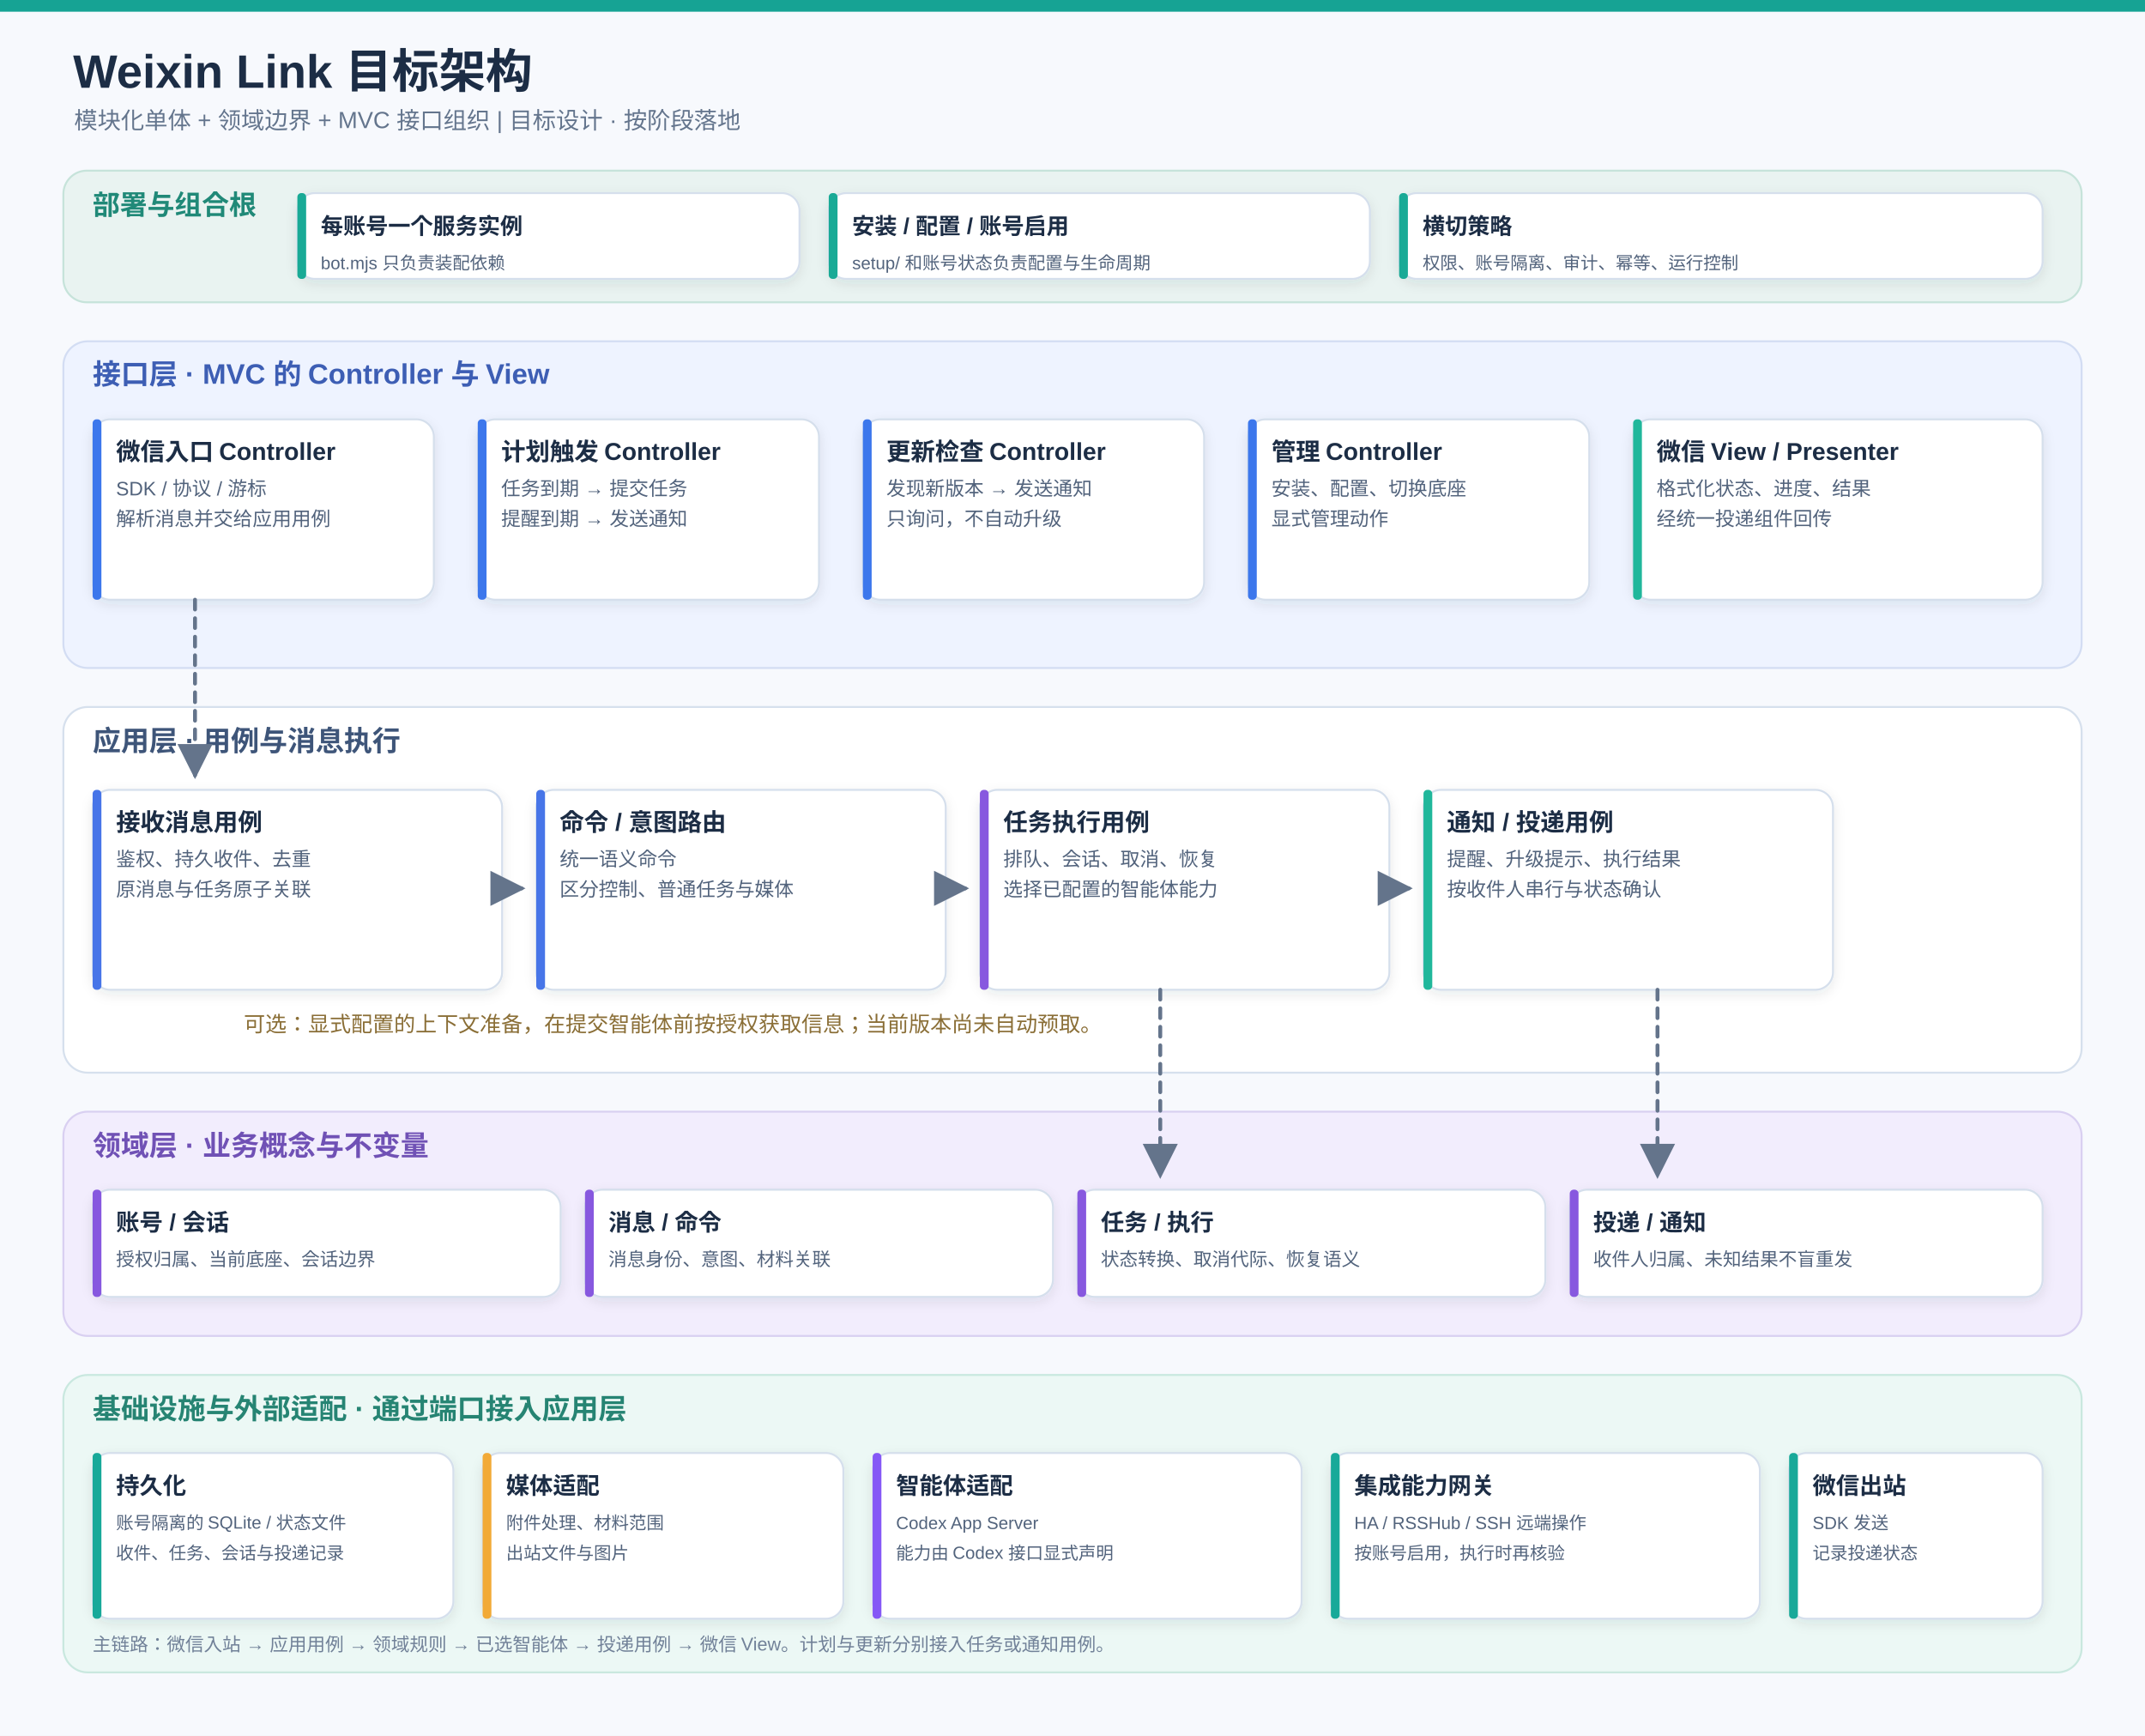
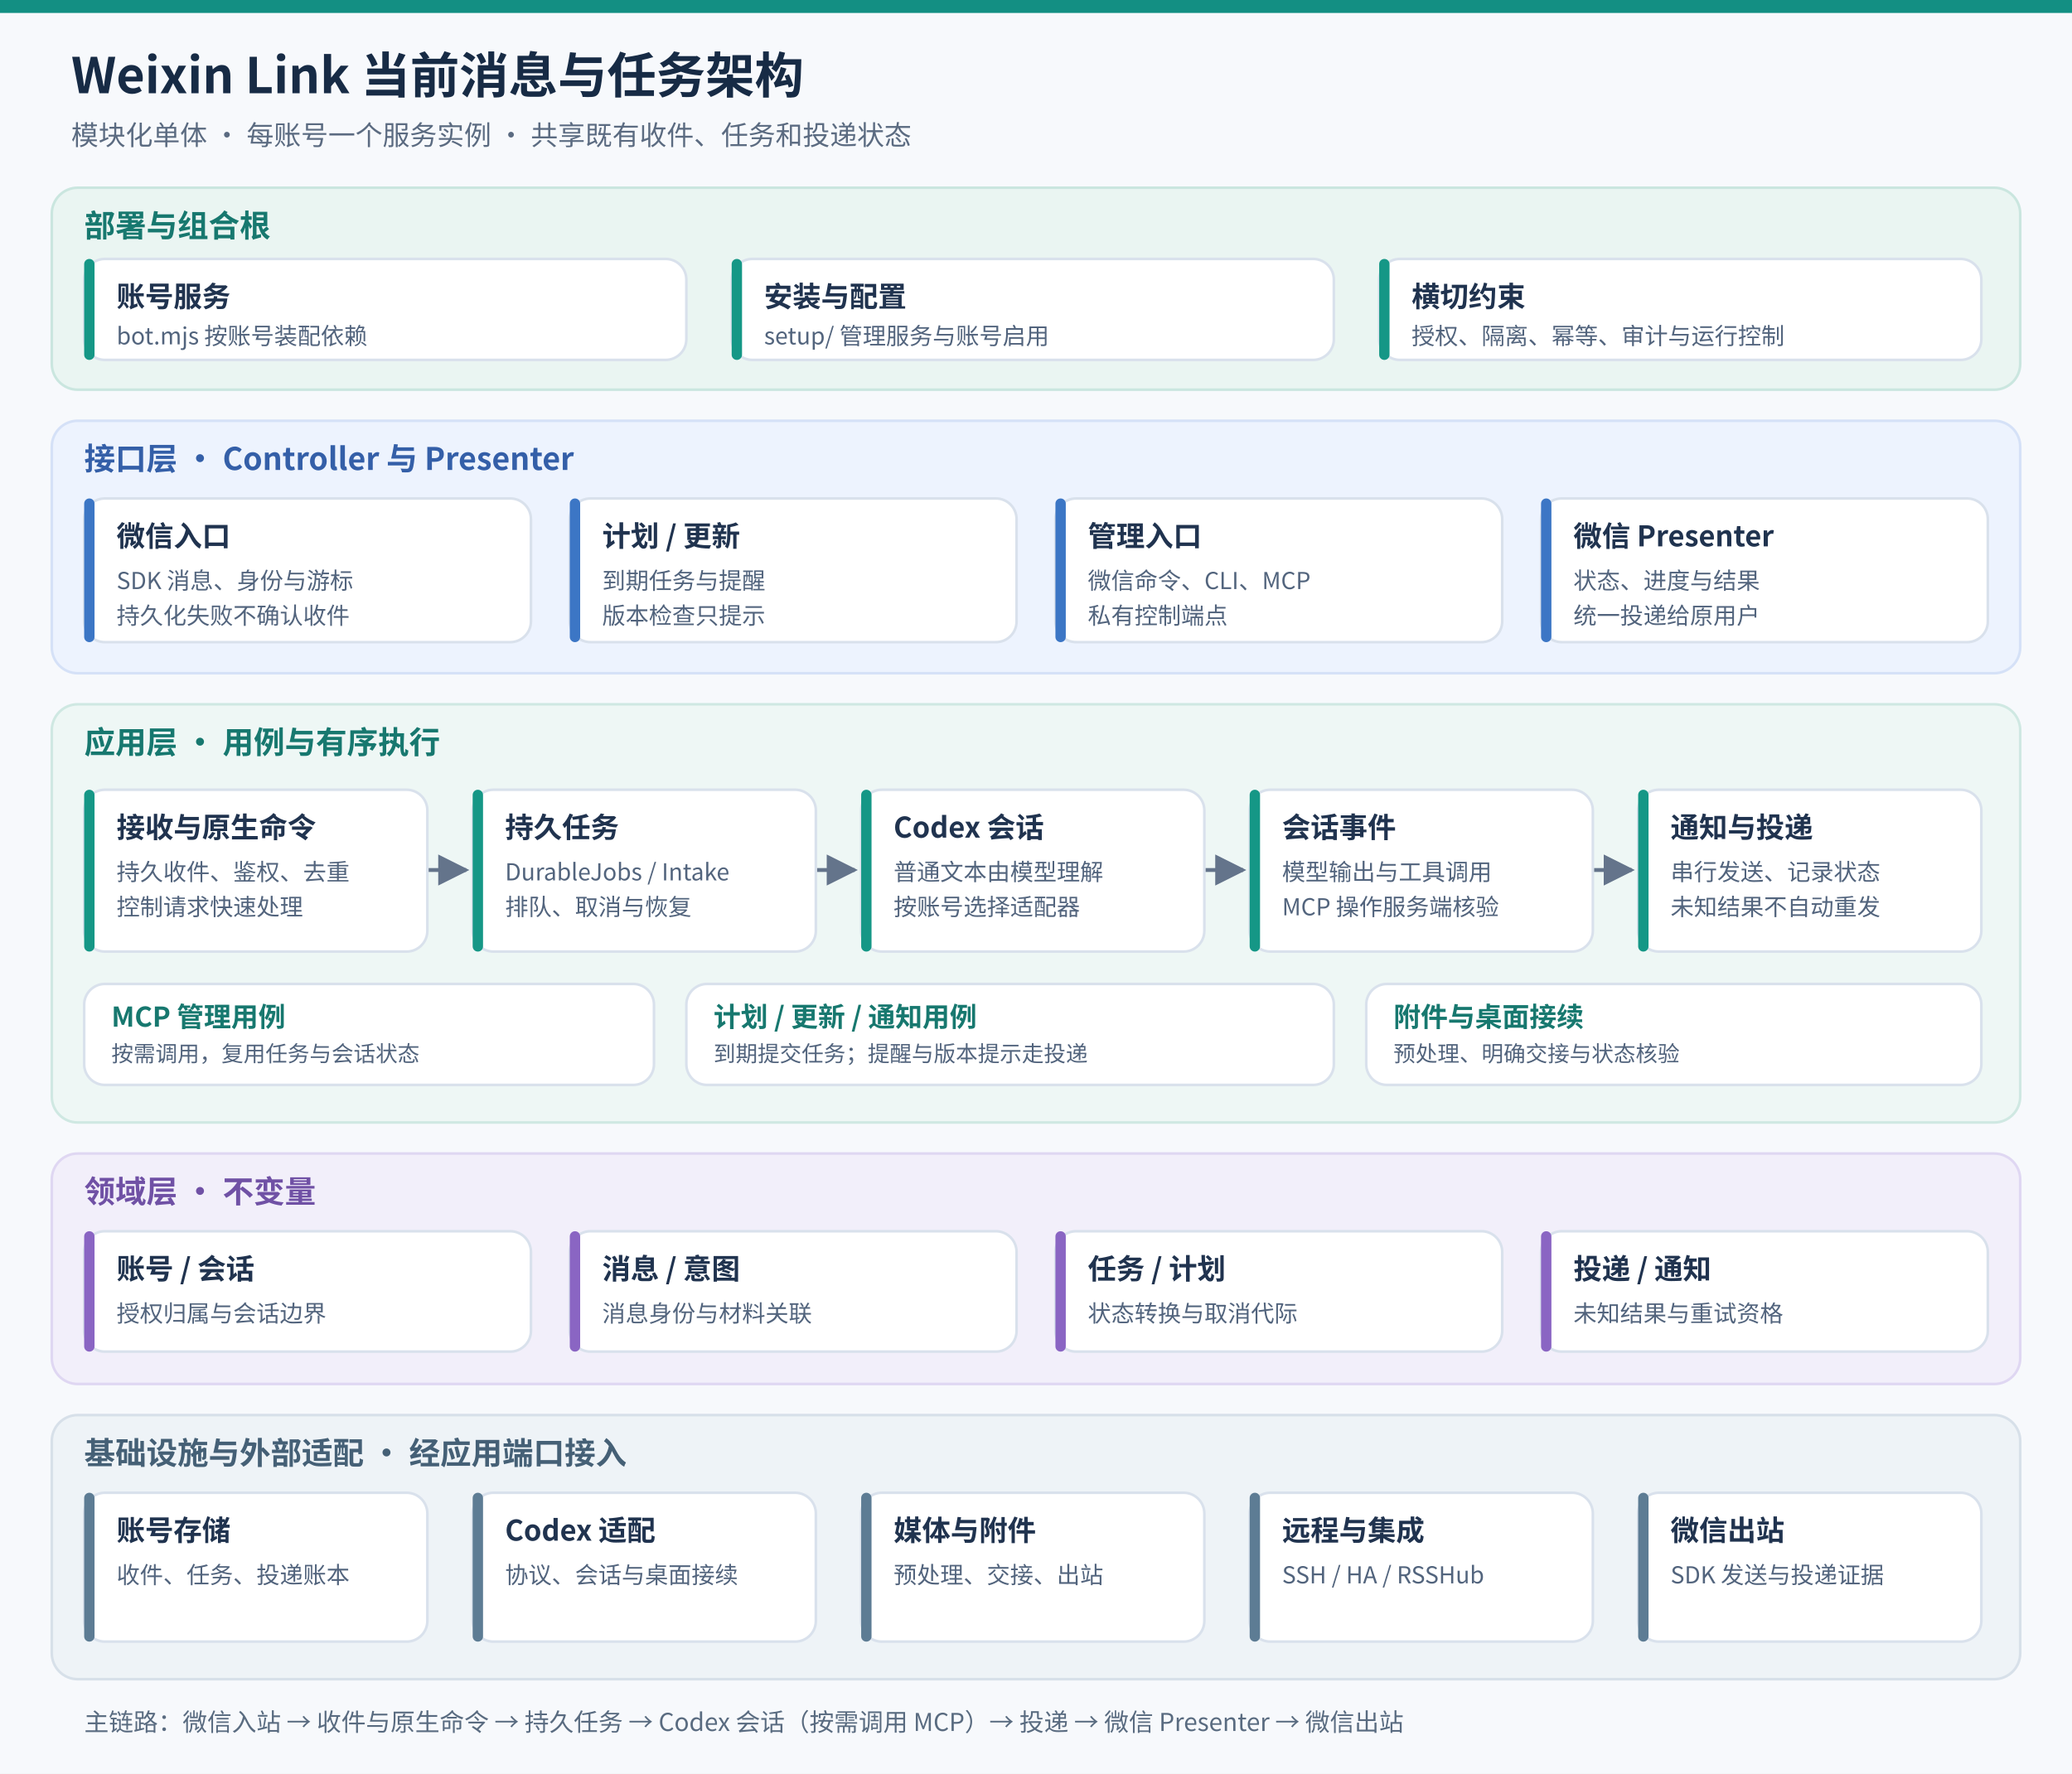
- <svg xmlns="http://www.w3.org/2000/svg" width="2200" height="1780" viewBox="0 0 2200 1780">
+ <svg xmlns="http://www.w3.org/2000/svg" width="1600" height="1370" viewBox="0 0 1600 1370" role="img" aria-labelledby="title desc">
  <defs>
-     <marker id="arr" markerWidth="11" markerHeight="11" refX="9" refY="5.5" orient="auto">
-       <path d="M1 1 L10 5.5 L1 10 Z" fill="#64748b" />
+     <marker id="arrow" viewBox="0 0 10 10" refX="9" refY="5" markerWidth="8" markerHeight="8" orient="auto-start-reverse">
+       <path d="M0 0 L10 5 L0 10 Z" fill="#64748b" />
    </marker>
-     <filter id="sh" x="-20%" y="-30%" width="150%" height="160%">
-       <feDropShadow dx="0" dy="4" stdDeviation="6" flood-color="#19304b" flood-opacity=".09" />
-     </filter>
  </defs>
-   <rect width="2200" height="1780" fill="#f7f9fd" />
-   <rect width="2200" height="12" fill="#16a394" />
-   <text x="75" y="90" font-family="PingFang SC,Hiragino Sans GB,Arial,sans-serif" font-size="48" fill="#1c2d45" font-weight="700">Weixin Link 目标架构</text>
-   <text x="76" y="132" font-family="PingFang SC,Hiragino Sans GB,Arial,sans-serif" font-size="24" fill="#64758d" font-weight="400">模块化单体 + 领域边界 + MVC 接口组织  |  目标设计 · 按阶段落地</text>
-   <rect x="65" y="175" width="2070" height="135" rx="24" fill="#e9f3f1" stroke="#c6e3da" stroke-width="2" />
-   <text x="95" y="220" font-family="PingFang SC,Hiragino Sans GB,Arial,sans-serif" font-size="28" fill="#208978" font-weight="650">部署与组合根</text>
-   <rect x="305" y="198" width="515" height="88" rx="18" fill="#fff" stroke="#d5dfec" stroke-width="2" filter="url(#sh)" />
-   <rect x="305" y="198" width="9" height="88" rx="4" fill="#19aa96" />
-   <text x="329" y="240" font-family="PingFang SC,Hiragino Sans GB,Arial,sans-serif" font-size="23" fill="#1c2d45" font-weight="650">每账号一个服务实例</text>
-   <text x="329" y="276" font-family="PingFang SC,Hiragino Sans GB,Arial,sans-serif" font-size="18" fill="#52637c" font-weight="400">bot.mjs 只负责装配依赖</text>
-   <rect x="850" y="198" width="555" height="88" rx="18" fill="#fff" stroke="#d5dfec" stroke-width="2" filter="url(#sh)" />
-   <rect x="850" y="198" width="9" height="88" rx="4" fill="#19aa96" />
-   <text x="874" y="240" font-family="PingFang SC,Hiragino Sans GB,Arial,sans-serif" font-size="23" fill="#1c2d45" font-weight="650">安装 / 配置 / 账号启用</text>
-   <text x="874" y="276" font-family="PingFang SC,Hiragino Sans GB,Arial,sans-serif" font-size="18" fill="#52637c" font-weight="400">setup/ 和账号状态负责配置与生命周期</text>
-   <rect x="1435" y="198" width="660" height="88" rx="18" fill="#fff" stroke="#d5dfec" stroke-width="2" filter="url(#sh)" />
-   <rect x="1435" y="198" width="9" height="88" rx="4" fill="#19aa96" />
-   <text x="1459" y="240" font-family="PingFang SC,Hiragino Sans GB,Arial,sans-serif" font-size="23" fill="#1c2d45" font-weight="650">横切策略</text>
-   <text x="1459" y="276" font-family="PingFang SC,Hiragino Sans GB,Arial,sans-serif" font-size="18" fill="#52637c" font-weight="400">权限、账号隔离、审计、幂等、运行控制</text>
-   <rect x="65" y="350" width="2070" height="335" rx="25" fill="#eef3ff" stroke="#d3ddf3" stroke-width="2" />
-   <text x="95" y="394" font-family="PingFang SC,Hiragino Sans GB,Arial,sans-serif" font-size="29" fill="#3d5eb4" font-weight="650">接口层  ·  MVC 的 Controller 与 View</text>
-   <rect x="95" y="430" width="350" height="185" rx="18" fill="#fff" stroke="#d5dfec" stroke-width="2" filter="url(#sh)" />
-   <rect x="95" y="430" width="9" height="185" rx="4" fill="#3c77ec" />
-   <text x="119" y="472" font-family="PingFang SC,Hiragino Sans GB,Arial,sans-serif" font-size="25" fill="#1c2d45" font-weight="650">微信入口 Controller</text>
-   <text x="119" y="508" font-family="PingFang SC,Hiragino Sans GB,Arial,sans-serif" font-size="20" fill="#52637c" font-weight="400">SDK / 协议 / 游标</text>
-   <text x="119" y="539" font-family="PingFang SC,Hiragino Sans GB,Arial,sans-serif" font-size="20" fill="#52637c" font-weight="400">解析消息并交给应用用例</text>
-   <rect x="490" y="430" width="350" height="185" rx="18" fill="#fff" stroke="#d5dfec" stroke-width="2" filter="url(#sh)" />
-   <rect x="490" y="430" width="9" height="185" rx="4" fill="#3c77ec" />
-   <text x="514" y="472" font-family="PingFang SC,Hiragino Sans GB,Arial,sans-serif" font-size="25" fill="#1c2d45" font-weight="650">计划触发 Controller</text>
-   <text x="514" y="508" font-family="PingFang SC,Hiragino Sans GB,Arial,sans-serif" font-size="20" fill="#52637c" font-weight="400">任务到期 → 提交任务</text>
-   <text x="514" y="539" font-family="PingFang SC,Hiragino Sans GB,Arial,sans-serif" font-size="20" fill="#52637c" font-weight="400">提醒到期 → 发送通知</text>
-   <rect x="885" y="430" width="350" height="185" rx="18" fill="#fff" stroke="#d5dfec" stroke-width="2" filter="url(#sh)" />
-   <rect x="885" y="430" width="9" height="185" rx="4" fill="#3c77ec" />
-   <text x="909" y="472" font-family="PingFang SC,Hiragino Sans GB,Arial,sans-serif" font-size="25" fill="#1c2d45" font-weight="650">更新检查 Controller</text>
-   <text x="909" y="508" font-family="PingFang SC,Hiragino Sans GB,Arial,sans-serif" font-size="20" fill="#52637c" font-weight="400">发现新版本 → 发送通知</text>
-   <text x="909" y="539" font-family="PingFang SC,Hiragino Sans GB,Arial,sans-serif" font-size="20" fill="#52637c" font-weight="400">只询问，不自动升级</text>
-   <rect x="1280" y="430" width="350" height="185" rx="18" fill="#fff" stroke="#d5dfec" stroke-width="2" filter="url(#sh)" />
-   <rect x="1280" y="430" width="9" height="185" rx="4" fill="#3c77ec" />
-   <text x="1304" y="472" font-family="PingFang SC,Hiragino Sans GB,Arial,sans-serif" font-size="25" fill="#1c2d45" font-weight="650">管理 Controller</text>
-   <text x="1304" y="508" font-family="PingFang SC,Hiragino Sans GB,Arial,sans-serif" font-size="20" fill="#52637c" font-weight="400">安装、配置、切换底座</text>
-   <text x="1304" y="539" font-family="PingFang SC,Hiragino Sans GB,Arial,sans-serif" font-size="20" fill="#52637c" font-weight="400">显式管理动作</text>
-   <rect x="1675" y="430" width="420" height="185" rx="18" fill="#fff" stroke="#d5dfec" stroke-width="2" filter="url(#sh)" />
-   <rect x="1675" y="430" width="9" height="185" rx="4" fill="#20b79b" />
-   <text x="1699" y="472" font-family="PingFang SC,Hiragino Sans GB,Arial,sans-serif" font-size="25" fill="#1c2d45" font-weight="650">微信 View / Presenter</text>
-   <text x="1699" y="508" font-family="PingFang SC,Hiragino Sans GB,Arial,sans-serif" font-size="20" fill="#52637c" font-weight="400">格式化状态、进度、结果</text>
-   <text x="1699" y="539" font-family="PingFang SC,Hiragino Sans GB,Arial,sans-serif" font-size="20" fill="#52637c" font-weight="400">经统一投递组件回传</text>
-   <rect x="65" y="725" width="2070" height="375" rx="25" fill="#fff" stroke="#d6e0ed" stroke-width="2" />
-   <text x="95" y="770" font-family="PingFang SC,Hiragino Sans GB,Arial,sans-serif" font-size="29" fill="#3e5579" font-weight="650">应用层  ·  用例与消息执行</text>
-   <rect x="95" y="810" width="420" height="205" rx="18" fill="#fff" stroke="#d5dfec" stroke-width="2" filter="url(#sh)" />
-   <rect x="95" y="810" width="9" height="205" rx="4" fill="#4775e8" />
-   <text x="119" y="852" font-family="PingFang SC,Hiragino Sans GB,Arial,sans-serif" font-size="25" fill="#1c2d45" font-weight="650">接收消息用例</text>
-   <text x="119" y="888" font-family="PingFang SC,Hiragino Sans GB,Arial,sans-serif" font-size="20" fill="#52637c" font-weight="400">鉴权、持久收件、去重</text>
-   <text x="119" y="919" font-family="PingFang SC,Hiragino Sans GB,Arial,sans-serif" font-size="20" fill="#52637c" font-weight="400">原消息与任务原子关联</text>
-   <rect x="550" y="810" width="420" height="205" rx="18" fill="#fff" stroke="#d5dfec" stroke-width="2" filter="url(#sh)" />
-   <rect x="550" y="810" width="9" height="205" rx="4" fill="#4775e8" />
-   <text x="574" y="852" font-family="PingFang SC,Hiragino Sans GB,Arial,sans-serif" font-size="25" fill="#1c2d45" font-weight="650">命令 / 意图路由</text>
-   <text x="574" y="888" font-family="PingFang SC,Hiragino Sans GB,Arial,sans-serif" font-size="20" fill="#52637c" font-weight="400">统一语义命令</text>
-   <text x="574" y="919" font-family="PingFang SC,Hiragino Sans GB,Arial,sans-serif" font-size="20" fill="#52637c" font-weight="400">区分控制、普通任务与媒体</text>
-   <rect x="1005" y="810" width="420" height="205" rx="18" fill="#fff" stroke="#d5dfec" stroke-width="2" filter="url(#sh)" />
-   <rect x="1005" y="810" width="9" height="205" rx="4" fill="#8758df" />
-   <text x="1029" y="852" font-family="PingFang SC,Hiragino Sans GB,Arial,sans-serif" font-size="25" fill="#1c2d45" font-weight="650">任务执行用例</text>
-   <text x="1029" y="888" font-family="PingFang SC,Hiragino Sans GB,Arial,sans-serif" font-size="20" fill="#52637c" font-weight="400">排队、会话、取消、恢复</text>
-   <text x="1029" y="919" font-family="PingFang SC,Hiragino Sans GB,Arial,sans-serif" font-size="20" fill="#52637c" font-weight="400">选择已配置的智能体能力</text>
-   <rect x="1460" y="810" width="420" height="205" rx="18" fill="#fff" stroke="#d5dfec" stroke-width="2" filter="url(#sh)" />
-   <rect x="1460" y="810" width="9" height="205" rx="4" fill="#20b79b" />
-   <text x="1484" y="852" font-family="PingFang SC,Hiragino Sans GB,Arial,sans-serif" font-size="25" fill="#1c2d45" font-weight="650">通知 / 投递用例</text>
-   <text x="1484" y="888" font-family="PingFang SC,Hiragino Sans GB,Arial,sans-serif" font-size="20" fill="#52637c" font-weight="400">提醒、升级提示、执行结果</text>
-   <text x="1484" y="919" font-family="PingFang SC,Hiragino Sans GB,Arial,sans-serif" font-size="20" fill="#52637c" font-weight="400">按收件人串行与状态确认</text>
-   <polyline points="515,911 535,911" fill="none" stroke="#64748b" stroke-width="4" stroke-linecap="round" stroke-linejoin="round" marker-end="url(#arr)" />
-   <polyline points="970,911 990,911" fill="none" stroke="#64748b" stroke-width="4" stroke-linecap="round" stroke-linejoin="round" marker-end="url(#arr)" />
-   <polyline points="1425,911 1445,911" fill="none" stroke="#64748b" stroke-width="4" stroke-linecap="round" stroke-linejoin="round" marker-end="url(#arr)" />
-   <text x="250" y="1058" font-family="PingFang SC,Hiragino Sans GB,Arial,sans-serif" font-size="22" fill="#8a6e36" font-weight="400">可选：显式配置的上下文准备，在提交智能体前按授权获取信息；当前版本尚未自动预取。</text>
-   <rect x="65" y="1140" width="2070" height="230" rx="25" fill="#f2edfd" stroke="#d9d0f1" stroke-width="2" />
-   <text x="95" y="1185" font-family="PingFang SC,Hiragino Sans GB,Arial,sans-serif" font-size="29" fill="#7051b5" font-weight="650">领域层  ·  业务概念与不变量</text>
-   <rect x="95" y="1220" width="480" height="110" rx="18" fill="#fff" stroke="#d5dfec" stroke-width="2" filter="url(#sh)" />
-   <rect x="95" y="1220" width="9" height="110" rx="4" fill="#8758df" />
-   <text x="119" y="1262" font-family="PingFang SC,Hiragino Sans GB,Arial,sans-serif" font-size="24" fill="#1c2d45" font-weight="650">账号 / 会话</text>
-   <text x="119" y="1298" font-family="PingFang SC,Hiragino Sans GB,Arial,sans-serif" font-size="19" fill="#52637c" font-weight="400">授权归属、当前底座、会话边界</text>
-   <rect x="600" y="1220" width="480" height="110" rx="18" fill="#fff" stroke="#d5dfec" stroke-width="2" filter="url(#sh)" />
-   <rect x="600" y="1220" width="9" height="110" rx="4" fill="#8758df" />
-   <text x="624" y="1262" font-family="PingFang SC,Hiragino Sans GB,Arial,sans-serif" font-size="24" fill="#1c2d45" font-weight="650">消息 / 命令</text>
-   <text x="624" y="1298" font-family="PingFang SC,Hiragino Sans GB,Arial,sans-serif" font-size="19" fill="#52637c" font-weight="400">消息身份、意图、材料关联</text>
-   <rect x="1105" y="1220" width="480" height="110" rx="18" fill="#fff" stroke="#d5dfec" stroke-width="2" filter="url(#sh)" />
-   <rect x="1105" y="1220" width="9" height="110" rx="4" fill="#8758df" />
-   <text x="1129" y="1262" font-family="PingFang SC,Hiragino Sans GB,Arial,sans-serif" font-size="24" fill="#1c2d45" font-weight="650">任务 / 执行</text>
-   <text x="1129" y="1298" font-family="PingFang SC,Hiragino Sans GB,Arial,sans-serif" font-size="19" fill="#52637c" font-weight="400">状态转换、取消代际、恢复语义</text>
-   <rect x="1610" y="1220" width="485" height="110" rx="18" fill="#fff" stroke="#d5dfec" stroke-width="2" filter="url(#sh)" />
-   <rect x="1610" y="1220" width="9" height="110" rx="4" fill="#8758df" />
-   <text x="1634" y="1262" font-family="PingFang SC,Hiragino Sans GB,Arial,sans-serif" font-size="24" fill="#1c2d45" font-weight="650">投递 / 通知</text>
-   <text x="1634" y="1298" font-family="PingFang SC,Hiragino Sans GB,Arial,sans-serif" font-size="19" fill="#52637c" font-weight="400">收件人归属、未知结果不盲重发</text>
-   <rect x="65" y="1410" width="2070" height="305" rx="25" fill="#ecf8f5" stroke="#c9e8df" stroke-width="2" />
-   <text x="95" y="1455" font-family="PingFang SC,Hiragino Sans GB,Arial,sans-serif" font-size="29" fill="#268473" font-weight="650">基础设施与外部适配  ·  通过端口接入应用层</text>
-   <rect x="95" y="1490" width="370" height="170" rx="18" fill="#fff" stroke="#d5dfec" stroke-width="2" filter="url(#sh)" />
-   <rect x="95" y="1490" width="9" height="170" rx="4" fill="#18a999" />
-   <text x="119" y="1532" font-family="PingFang SC,Hiragino Sans GB,Arial,sans-serif" font-size="24" fill="#1c2d45" font-weight="650">持久化</text>
-   <text x="119" y="1568" font-family="PingFang SC,Hiragino Sans GB,Arial,sans-serif" font-size="18" fill="#52637c" font-weight="400">账号隔离的 SQLite / 状态文件</text>
-   <text x="119" y="1599" font-family="PingFang SC,Hiragino Sans GB,Arial,sans-serif" font-size="18" fill="#52637c" font-weight="400">收件、任务、会话与投递记录</text>
-   <rect x="495" y="1490" width="370" height="170" rx="18" fill="#fff" stroke="#d5dfec" stroke-width="2" filter="url(#sh)" />
-   <rect x="495" y="1490" width="9" height="170" rx="4" fill="#f2aa37" />
-   <text x="519" y="1532" font-family="PingFang SC,Hiragino Sans GB,Arial,sans-serif" font-size="24" fill="#1c2d45" font-weight="650">媒体适配</text>
-   <text x="519" y="1568" font-family="PingFang SC,Hiragino Sans GB,Arial,sans-serif" font-size="18" fill="#52637c" font-weight="400">附件处理、材料范围</text>
-   <text x="519" y="1599" font-family="PingFang SC,Hiragino Sans GB,Arial,sans-serif" font-size="18" fill="#52637c" font-weight="400">出站文件与图片</text>
-   <rect x="895" y="1490" width="440" height="170" rx="18" fill="#fff" stroke="#d5dfec" stroke-width="2" filter="url(#sh)" />
-   <rect x="895" y="1490" width="9" height="170" rx="4" fill="#8558f6" />
-   <text x="919" y="1532" font-family="PingFang SC,Hiragino Sans GB,Arial,sans-serif" font-size="24" fill="#1c2d45" font-weight="650">智能体适配</text>
-   <text x="919" y="1568" font-family="PingFang SC,Hiragino Sans GB,Arial,sans-serif" font-size="18" fill="#52637c" font-weight="400">Codex App Server</text>
-   <text x="919" y="1599" font-family="PingFang SC,Hiragino Sans GB,Arial,sans-serif" font-size="18" fill="#52637c" font-weight="400">能力由 Codex 接口显式声明</text>
-   <rect x="1365" y="1490" width="440" height="170" rx="18" fill="#fff" stroke="#d5dfec" stroke-width="2" filter="url(#sh)" />
-   <rect x="1365" y="1490" width="9" height="170" rx="4" fill="#18a999" />
-   <text x="1389" y="1532" font-family="PingFang SC,Hiragino Sans GB,Arial,sans-serif" font-size="24" fill="#1c2d45" font-weight="650">集成能力网关</text>
-   <text x="1389" y="1568" font-family="PingFang SC,Hiragino Sans GB,Arial,sans-serif" font-size="18" fill="#52637c" font-weight="400">HA / RSSHub / SSH 远端操作</text>
-   <text x="1389" y="1599" font-family="PingFang SC,Hiragino Sans GB,Arial,sans-serif" font-size="18" fill="#52637c" font-weight="400">按账号启用，执行时再核验</text>
-   <rect x="1835" y="1490" width="260" height="170" rx="18" fill="#fff" stroke="#d5dfec" stroke-width="2" filter="url(#sh)" />
-   <rect x="1835" y="1490" width="9" height="170" rx="4" fill="#18a999" />
-   <text x="1859" y="1532" font-family="PingFang SC,Hiragino Sans GB,Arial,sans-serif" font-size="24" fill="#1c2d45" font-weight="650">微信出站</text>
-   <text x="1859" y="1568" font-family="PingFang SC,Hiragino Sans GB,Arial,sans-serif" font-size="18" fill="#52637c" font-weight="400">SDK 发送</text>
-   <text x="1859" y="1599" font-family="PingFang SC,Hiragino Sans GB,Arial,sans-serif" font-size="18" fill="#52637c" font-weight="400">记录投递状态</text>
-   <polyline points="200,615 200,795" fill="none" stroke="#64748b" stroke-width="4" stroke-linecap="round" stroke-linejoin="round" stroke-dasharray="10 9" marker-end="url(#arr)" />
-   <polyline points="1700,1015 1700,1205" fill="none" stroke="#64748b" stroke-width="4" stroke-linecap="round" stroke-linejoin="round" stroke-dasharray="10 9" marker-end="url(#arr)" />
-   <polyline points="1190,1015 1190,1205" fill="none" stroke="#64748b" stroke-width="4" stroke-linecap="round" stroke-linejoin="round" stroke-dasharray="10 9" marker-end="url(#arr)" />
-   <text x="95" y="1693" font-family="PingFang SC,Hiragino Sans GB,Arial,sans-serif" font-size="19" fill="#718198" font-weight="400">主链路：微信入站 → 应用用例 → 领域规则 → 已选智能体 → 投递用例 → 微信 View。计划与更新分别接入任务或通知用例。</text>
+   <rect width="1600" height="1370" fill="#f7f9fc" />
+   <rect width="1600" height="10" fill="#138f83" />
+   <text x="55" y="72" font-family="PingFang SC,Noto Sans CJK SC,Microsoft YaHei,Arial,sans-serif" font-size="38" fill="#172b45" font-weight="700">Weixin Link 当前消息与任务架构</text>
+   <text x="55" y="112" font-family="PingFang SC,Noto Sans CJK SC,Microsoft YaHei,Arial,sans-serif" font-size="21" fill="#5b6b81" font-weight="400">模块化单体 · 每账号一个服务实例 · 共享既有收件、任务和投递状态</text>
+   <rect x="40" y="145" width="1520" height="156" rx="20" fill="#eaf5f2" stroke="#cae6df" stroke-width="2" />
+   <text x="65" y="183" font-family="PingFang SC,Noto Sans CJK SC,Microsoft YaHei,Arial,sans-serif" font-size="24" fill="#17786f" font-weight="700">部署与组合根</text>
+   <rect x="65" y="200" width="465" height="78" rx="16" fill="#ffffff" stroke="#d9e1ec" stroke-width="2" />
+   <rect x="65" y="200" width="8" height="78" rx="4" fill="#159786" stroke="#159786" stroke-width="0" />
+   <text x="90" y="237" font-family="PingFang SC,Noto Sans CJK SC,Microsoft YaHei,Arial,sans-serif" font-size="22" fill="#20334f" font-weight="650">账号服务</text>
+   <text x="90" y="266" font-family="PingFang SC,Noto Sans CJK SC,Microsoft YaHei,Arial,sans-serif" font-size="18" fill="#52647d" font-weight="400">bot.mjs 按账号装配依赖</text>
+   <rect x="565" y="200" width="465" height="78" rx="16" fill="#ffffff" stroke="#d9e1ec" stroke-width="2" />
+   <rect x="565" y="200" width="8" height="78" rx="4" fill="#159786" stroke="#159786" stroke-width="0" />
+   <text x="590" y="237" font-family="PingFang SC,Noto Sans CJK SC,Microsoft YaHei,Arial,sans-serif" font-size="22" fill="#20334f" font-weight="650">安装与配置</text>
+   <text x="590" y="266" font-family="PingFang SC,Noto Sans CJK SC,Microsoft YaHei,Arial,sans-serif" font-size="18" fill="#52647d" font-weight="400">setup/ 管理服务与账号启用</text>
+   <rect x="1065" y="200" width="465" height="78" rx="16" fill="#ffffff" stroke="#d9e1ec" stroke-width="2" />
+   <rect x="1065" y="200" width="8" height="78" rx="4" fill="#159786" stroke="#159786" stroke-width="0" />
+   <text x="1090" y="237" font-family="PingFang SC,Noto Sans CJK SC,Microsoft YaHei,Arial,sans-serif" font-size="22" fill="#20334f" font-weight="650">横切约束</text>
+   <text x="1090" y="266" font-family="PingFang SC,Noto Sans CJK SC,Microsoft YaHei,Arial,sans-serif" font-size="18" fill="#52647d" font-weight="400">授权、隔离、幂等、审计与运行控制</text>
+   <rect x="40" y="325" width="1520" height="195" rx="20" fill="#edf3fe" stroke="#d5e1f7" stroke-width="2" />
+   <text x="65" y="363" font-family="PingFang SC,Noto Sans CJK SC,Microsoft YaHei,Arial,sans-serif" font-size="24" fill="#345fa8" font-weight="700">接口层 · Controller 与 Presenter</text>
+   <rect x="65" y="385" width="345" height="111" rx="16" fill="#ffffff" stroke="#d9e1ec" stroke-width="2" />
+   <rect x="65" y="385" width="8" height="111" rx="4" fill="#3c76c5" stroke="#3c76c5" stroke-width="0" />
+   <text x="90" y="422" font-family="PingFang SC,Noto Sans CJK SC,Microsoft YaHei,Arial,sans-serif" font-size="22" fill="#20334f" font-weight="650">微信入口</text>
+   <text x="90" y="455" font-family="PingFang SC,Noto Sans CJK SC,Microsoft YaHei,Arial,sans-serif" font-size="18" fill="#52647d" font-weight="400">SDK 消息、身份与游标</text>
+   <text x="90" y="482" font-family="PingFang SC,Noto Sans CJK SC,Microsoft YaHei,Arial,sans-serif" font-size="18" fill="#52647d" font-weight="400">持久化失败不确认收件</text>
+   <rect x="440" y="385" width="345" height="111" rx="16" fill="#ffffff" stroke="#d9e1ec" stroke-width="2" />
+   <rect x="440" y="385" width="8" height="111" rx="4" fill="#3c76c5" stroke="#3c76c5" stroke-width="0" />
+   <text x="465" y="422" font-family="PingFang SC,Noto Sans CJK SC,Microsoft YaHei,Arial,sans-serif" font-size="22" fill="#20334f" font-weight="650">计划 / 更新</text>
+   <text x="465" y="455" font-family="PingFang SC,Noto Sans CJK SC,Microsoft YaHei,Arial,sans-serif" font-size="18" fill="#52647d" font-weight="400">到期任务与提醒</text>
+   <text x="465" y="482" font-family="PingFang SC,Noto Sans CJK SC,Microsoft YaHei,Arial,sans-serif" font-size="18" fill="#52647d" font-weight="400">版本检查只提示</text>
+   <rect x="815" y="385" width="345" height="111" rx="16" fill="#ffffff" stroke="#d9e1ec" stroke-width="2" />
+   <rect x="815" y="385" width="8" height="111" rx="4" fill="#3c76c5" stroke="#3c76c5" stroke-width="0" />
+   <text x="840" y="422" font-family="PingFang SC,Noto Sans CJK SC,Microsoft YaHei,Arial,sans-serif" font-size="22" fill="#20334f" font-weight="650">管理入口</text>
+   <text x="840" y="455" font-family="PingFang SC,Noto Sans CJK SC,Microsoft YaHei,Arial,sans-serif" font-size="18" fill="#52647d" font-weight="400">微信命令、CLI、MCP</text>
+   <text x="840" y="482" font-family="PingFang SC,Noto Sans CJK SC,Microsoft YaHei,Arial,sans-serif" font-size="18" fill="#52647d" font-weight="400">私有控制端点</text>
+   <rect x="1190" y="385" width="345" height="111" rx="16" fill="#ffffff" stroke="#d9e1ec" stroke-width="2" />
+   <rect x="1190" y="385" width="8" height="111" rx="4" fill="#3c76c5" stroke="#3c76c5" stroke-width="0" />
+   <text x="1215" y="422" font-family="PingFang SC,Noto Sans CJK SC,Microsoft YaHei,Arial,sans-serif" font-size="22" fill="#20334f" font-weight="650">微信 Presenter</text>
+   <text x="1215" y="455" font-family="PingFang SC,Noto Sans CJK SC,Microsoft YaHei,Arial,sans-serif" font-size="18" fill="#52647d" font-weight="400">状态、进度与结果</text>
+   <text x="1215" y="482" font-family="PingFang SC,Noto Sans CJK SC,Microsoft YaHei,Arial,sans-serif" font-size="18" fill="#52647d" font-weight="400">统一投递给原用户</text>
+   <rect x="40" y="544" width="1520" height="323" rx="20" fill="#eef7f5" stroke="#cfe8e2" stroke-width="2" />
+   <text x="65" y="582" font-family="PingFang SC,Noto Sans CJK SC,Microsoft YaHei,Arial,sans-serif" font-size="24" fill="#17786f" font-weight="700">应用层 · 用例与有序执行</text>
+   <rect x="65" y="610" width="265" height="125" rx="16" fill="#ffffff" stroke="#d9e1ec" stroke-width="2" />
+   <rect x="65" y="610" width="8" height="125" rx="4" fill="#159786" stroke="#159786" stroke-width="0" />
+   <text x="90" y="647" font-family="PingFang SC,Noto Sans CJK SC,Microsoft YaHei,Arial,sans-serif" font-size="22" fill="#20334f" font-weight="650">接收与原生命令</text>
+   <text x="90" y="680" font-family="PingFang SC,Noto Sans CJK SC,Microsoft YaHei,Arial,sans-serif" font-size="18" fill="#52647d" font-weight="400">持久收件、鉴权、去重</text>
+   <text x="90" y="707" font-family="PingFang SC,Noto Sans CJK SC,Microsoft YaHei,Arial,sans-serif" font-size="18" fill="#52647d" font-weight="400">控制请求快速处理</text>
+   <rect x="365" y="610" width="265" height="125" rx="16" fill="#ffffff" stroke="#d9e1ec" stroke-width="2" />
+   <rect x="365" y="610" width="8" height="125" rx="4" fill="#159786" stroke="#159786" stroke-width="0" />
+   <text x="390" y="647" font-family="PingFang SC,Noto Sans CJK SC,Microsoft YaHei,Arial,sans-serif" font-size="22" fill="#20334f" font-weight="650">持久任务</text>
+   <text x="390" y="680" font-family="PingFang SC,Noto Sans CJK SC,Microsoft YaHei,Arial,sans-serif" font-size="18" fill="#52647d" font-weight="400">DurableJobs / Intake</text>
+   <text x="390" y="707" font-family="PingFang SC,Noto Sans CJK SC,Microsoft YaHei,Arial,sans-serif" font-size="18" fill="#52647d" font-weight="400">排队、取消与恢复</text>
+   <path d="M331 672 L360 672" fill="none" stroke="#64748b" stroke-width="3" marker-end="url(#arrow)" />
+   <rect x="665" y="610" width="265" height="125" rx="16" fill="#ffffff" stroke="#d9e1ec" stroke-width="2" />
+   <rect x="665" y="610" width="8" height="125" rx="4" fill="#159786" stroke="#159786" stroke-width="0" />
+   <text x="690" y="647" font-family="PingFang SC,Noto Sans CJK SC,Microsoft YaHei,Arial,sans-serif" font-size="22" fill="#20334f" font-weight="650">Codex 会话</text>
+   <text x="690" y="680" font-family="PingFang SC,Noto Sans CJK SC,Microsoft YaHei,Arial,sans-serif" font-size="18" fill="#52647d" font-weight="400">普通文本由模型理解</text>
+   <text x="690" y="707" font-family="PingFang SC,Noto Sans CJK SC,Microsoft YaHei,Arial,sans-serif" font-size="18" fill="#52647d" font-weight="400">按账号选择适配器</text>
+   <path d="M631 672 L660 672" fill="none" stroke="#64748b" stroke-width="3" marker-end="url(#arrow)" />
+   <rect x="965" y="610" width="265" height="125" rx="16" fill="#ffffff" stroke="#d9e1ec" stroke-width="2" />
+   <rect x="965" y="610" width="8" height="125" rx="4" fill="#159786" stroke="#159786" stroke-width="0" />
+   <text x="990" y="647" font-family="PingFang SC,Noto Sans CJK SC,Microsoft YaHei,Arial,sans-serif" font-size="22" fill="#20334f" font-weight="650">会话事件</text>
+   <text x="990" y="680" font-family="PingFang SC,Noto Sans CJK SC,Microsoft YaHei,Arial,sans-serif" font-size="18" fill="#52647d" font-weight="400">模型输出与工具调用</text>
+   <text x="990" y="707" font-family="PingFang SC,Noto Sans CJK SC,Microsoft YaHei,Arial,sans-serif" font-size="18" fill="#52647d" font-weight="400">MCP 操作服务端核验</text>
+   <path d="M931 672 L960 672" fill="none" stroke="#64748b" stroke-width="3" marker-end="url(#arrow)" />
+   <rect x="1265" y="610" width="265" height="125" rx="16" fill="#ffffff" stroke="#d9e1ec" stroke-width="2" />
+   <rect x="1265" y="610" width="8" height="125" rx="4" fill="#159786" stroke="#159786" stroke-width="0" />
+   <text x="1290" y="647" font-family="PingFang SC,Noto Sans CJK SC,Microsoft YaHei,Arial,sans-serif" font-size="22" fill="#20334f" font-weight="650">通知与投递</text>
+   <text x="1290" y="680" font-family="PingFang SC,Noto Sans CJK SC,Microsoft YaHei,Arial,sans-serif" font-size="18" fill="#52647d" font-weight="400">串行发送、记录状态</text>
+   <text x="1290" y="707" font-family="PingFang SC,Noto Sans CJK SC,Microsoft YaHei,Arial,sans-serif" font-size="18" fill="#52647d" font-weight="400">未知结果不自动重发</text>
+   <path d="M1231 672 L1260 672" fill="none" stroke="#64748b" stroke-width="3" marker-end="url(#arrow)" />
+   <rect x="65" y="760" width="440" height="78" rx="16" fill="#ffffff" stroke="#d9e1ec" stroke-width="2" />
+   <text x="86" y="793" font-family="PingFang SC,Noto Sans CJK SC,Microsoft YaHei,Arial,sans-serif" font-size="21" fill="#17786f" font-weight="650">MCP 管理用例</text>
+   <text x="86" y="820" font-family="PingFang SC,Noto Sans CJK SC,Microsoft YaHei,Arial,sans-serif" font-size="17" fill="#52647d" font-weight="400">按需调用，复用任务与会话状态</text>
+   <rect x="530" y="760" width="500" height="78" rx="16" fill="#ffffff" stroke="#d9e1ec" stroke-width="2" />
+   <text x="551" y="793" font-family="PingFang SC,Noto Sans CJK SC,Microsoft YaHei,Arial,sans-serif" font-size="21" fill="#17786f" font-weight="650">计划 / 更新 / 通知用例</text>
+   <text x="551" y="820" font-family="PingFang SC,Noto Sans CJK SC,Microsoft YaHei,Arial,sans-serif" font-size="17" fill="#52647d" font-weight="400">到期提交任务；提醒与版本提示走投递</text>
+   <rect x="1055" y="760" width="475" height="78" rx="16" fill="#ffffff" stroke="#d9e1ec" stroke-width="2" />
+   <text x="1076" y="793" font-family="PingFang SC,Noto Sans CJK SC,Microsoft YaHei,Arial,sans-serif" font-size="21" fill="#17786f" font-weight="650">附件与桌面接续</text>
+   <text x="1076" y="820" font-family="PingFang SC,Noto Sans CJK SC,Microsoft YaHei,Arial,sans-serif" font-size="17" fill="#52647d" font-weight="400">预处理、明确交接与状态核验</text>
+   <rect x="40" y="891" width="1520" height="178" rx="20" fill="#f2effa" stroke="#dfd7f2" stroke-width="2" />
+   <text x="65" y="929" font-family="PingFang SC,Noto Sans CJK SC,Microsoft YaHei,Arial,sans-serif" font-size="24" fill="#7051a5" font-weight="700">领域层 · 不变量</text>
+   <rect x="65" y="951" width="345" height="93" rx="16" fill="#ffffff" stroke="#d9e1ec" stroke-width="2" />
+   <rect x="65" y="951" width="8" height="93" rx="4" fill="#8a65c3" stroke="#8a65c3" stroke-width="0" />
+   <text x="90" y="988" font-family="PingFang SC,Noto Sans CJK SC,Microsoft YaHei,Arial,sans-serif" font-size="22" fill="#20334f" font-weight="650">账号 / 会话</text>
+   <text x="90" y="1021" font-family="PingFang SC,Noto Sans CJK SC,Microsoft YaHei,Arial,sans-serif" font-size="18" fill="#52647d" font-weight="400">授权归属与会话边界</text>
+   <rect x="440" y="951" width="345" height="93" rx="16" fill="#ffffff" stroke="#d9e1ec" stroke-width="2" />
+   <rect x="440" y="951" width="8" height="93" rx="4" fill="#8a65c3" stroke="#8a65c3" stroke-width="0" />
+   <text x="465" y="988" font-family="PingFang SC,Noto Sans CJK SC,Microsoft YaHei,Arial,sans-serif" font-size="22" fill="#20334f" font-weight="650">消息 / 意图</text>
+   <text x="465" y="1021" font-family="PingFang SC,Noto Sans CJK SC,Microsoft YaHei,Arial,sans-serif" font-size="18" fill="#52647d" font-weight="400">消息身份与材料关联</text>
+   <rect x="815" y="951" width="345" height="93" rx="16" fill="#ffffff" stroke="#d9e1ec" stroke-width="2" />
+   <rect x="815" y="951" width="8" height="93" rx="4" fill="#8a65c3" stroke="#8a65c3" stroke-width="0" />
+   <text x="840" y="988" font-family="PingFang SC,Noto Sans CJK SC,Microsoft YaHei,Arial,sans-serif" font-size="22" fill="#20334f" font-weight="650">任务 / 计划</text>
+   <text x="840" y="1021" font-family="PingFang SC,Noto Sans CJK SC,Microsoft YaHei,Arial,sans-serif" font-size="18" fill="#52647d" font-weight="400">状态转换与取消代际</text>
+   <rect x="1190" y="951" width="345" height="93" rx="16" fill="#ffffff" stroke="#d9e1ec" stroke-width="2" />
+   <rect x="1190" y="951" width="8" height="93" rx="4" fill="#8a65c3" stroke="#8a65c3" stroke-width="0" />
+   <text x="1215" y="988" font-family="PingFang SC,Noto Sans CJK SC,Microsoft YaHei,Arial,sans-serif" font-size="22" fill="#20334f" font-weight="650">投递 / 通知</text>
+   <text x="1215" y="1021" font-family="PingFang SC,Noto Sans CJK SC,Microsoft YaHei,Arial,sans-serif" font-size="18" fill="#52647d" font-weight="400">未知结果与重试资格</text>
+   <rect x="40" y="1093" width="1520" height="204" rx="20" fill="#eef3f7" stroke="#d7e0e9" stroke-width="2" />
+   <text x="65" y="1131" font-family="PingFang SC,Noto Sans CJK SC,Microsoft YaHei,Arial,sans-serif" font-size="24" fill="#456076" font-weight="700">基础设施与外部适配 · 经应用端口接入</text>
+   <rect x="65" y="1153" width="265" height="115" rx="16" fill="#ffffff" stroke="#d9e1ec" stroke-width="2" />
+   <rect x="65" y="1153" width="8" height="115" rx="4" fill="#5d7c94" stroke="#5d7c94" stroke-width="0" />
+   <text x="90" y="1190" font-family="PingFang SC,Noto Sans CJK SC,Microsoft YaHei,Arial,sans-serif" font-size="22" fill="#20334f" font-weight="650">账号存储</text>
+   <text x="90" y="1223" font-family="PingFang SC,Noto Sans CJK SC,Microsoft YaHei,Arial,sans-serif" font-size="18" fill="#52647d" font-weight="400">收件、任务、投递账本</text>
+   <rect x="365" y="1153" width="265" height="115" rx="16" fill="#ffffff" stroke="#d9e1ec" stroke-width="2" />
+   <rect x="365" y="1153" width="8" height="115" rx="4" fill="#5d7c94" stroke="#5d7c94" stroke-width="0" />
+   <text x="390" y="1190" font-family="PingFang SC,Noto Sans CJK SC,Microsoft YaHei,Arial,sans-serif" font-size="22" fill="#20334f" font-weight="650">Codex 适配</text>
+   <text x="390" y="1223" font-family="PingFang SC,Noto Sans CJK SC,Microsoft YaHei,Arial,sans-serif" font-size="18" fill="#52647d" font-weight="400">协议、会话与桌面接续</text>
+   <rect x="665" y="1153" width="265" height="115" rx="16" fill="#ffffff" stroke="#d9e1ec" stroke-width="2" />
+   <rect x="665" y="1153" width="8" height="115" rx="4" fill="#5d7c94" stroke="#5d7c94" stroke-width="0" />
+   <text x="690" y="1190" font-family="PingFang SC,Noto Sans CJK SC,Microsoft YaHei,Arial,sans-serif" font-size="22" fill="#20334f" font-weight="650">媒体与附件</text>
+   <text x="690" y="1223" font-family="PingFang SC,Noto Sans CJK SC,Microsoft YaHei,Arial,sans-serif" font-size="18" fill="#52647d" font-weight="400">预处理、交接、出站</text>
+   <rect x="965" y="1153" width="265" height="115" rx="16" fill="#ffffff" stroke="#d9e1ec" stroke-width="2" />
+   <rect x="965" y="1153" width="8" height="115" rx="4" fill="#5d7c94" stroke="#5d7c94" stroke-width="0" />
+   <text x="990" y="1190" font-family="PingFang SC,Noto Sans CJK SC,Microsoft YaHei,Arial,sans-serif" font-size="22" fill="#20334f" font-weight="650">远程与集成</text>
+   <text x="990" y="1223" font-family="PingFang SC,Noto Sans CJK SC,Microsoft YaHei,Arial,sans-serif" font-size="18" fill="#52647d" font-weight="400">SSH / HA / RSSHub</text>
+   <rect x="1265" y="1153" width="265" height="115" rx="16" fill="#ffffff" stroke="#d9e1ec" stroke-width="2" />
+   <rect x="1265" y="1153" width="8" height="115" rx="4" fill="#5d7c94" stroke="#5d7c94" stroke-width="0" />
+   <text x="1290" y="1190" font-family="PingFang SC,Noto Sans CJK SC,Microsoft YaHei,Arial,sans-serif" font-size="22" fill="#20334f" font-weight="650">微信出站</text>
+   <text x="1290" y="1223" font-family="PingFang SC,Noto Sans CJK SC,Microsoft YaHei,Arial,sans-serif" font-size="18" fill="#52647d" font-weight="400">SDK 发送与投递证据</text>
+   <text x="65" y="1337" font-family="PingFang SC,Noto Sans CJK SC,Microsoft YaHei,Arial,sans-serif" font-size="19" fill="#596b80" font-weight="400">主链路：微信入站 → 收件与原生命令 → 持久任务 → Codex 会话（按需调用 MCP）→ 投递 → 微信 Presenter → 微信出站</text>
</svg>
